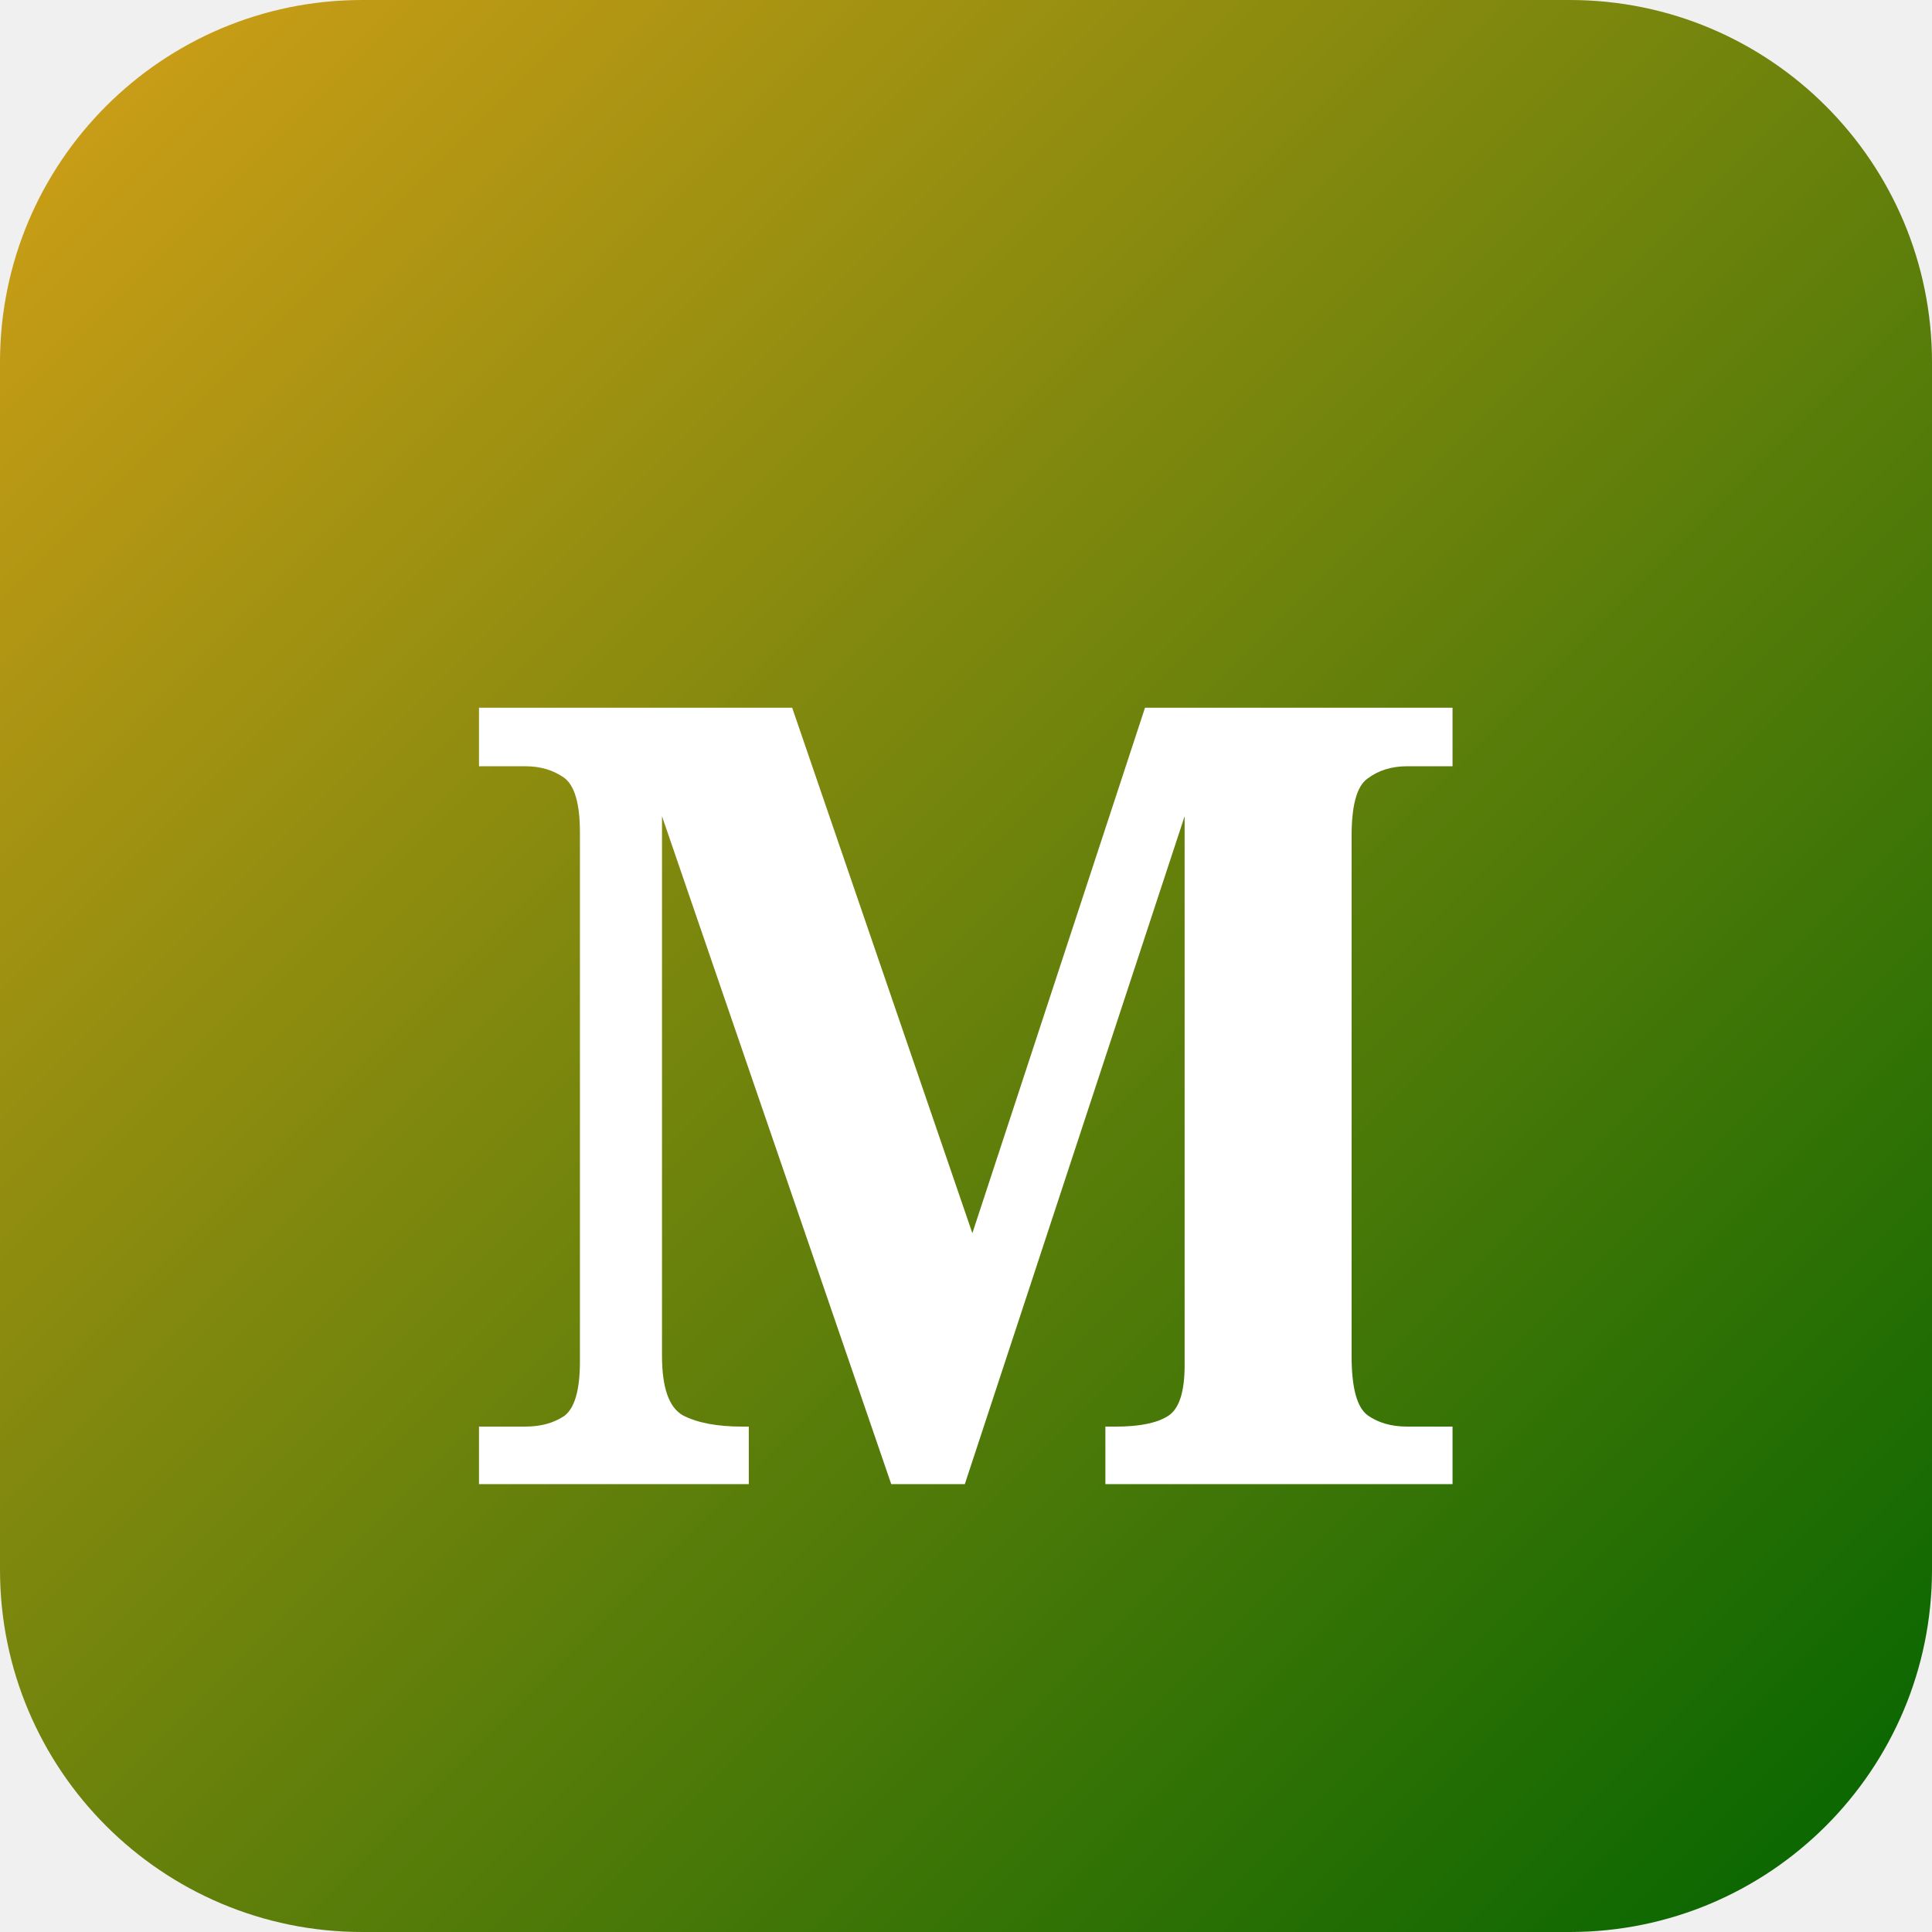
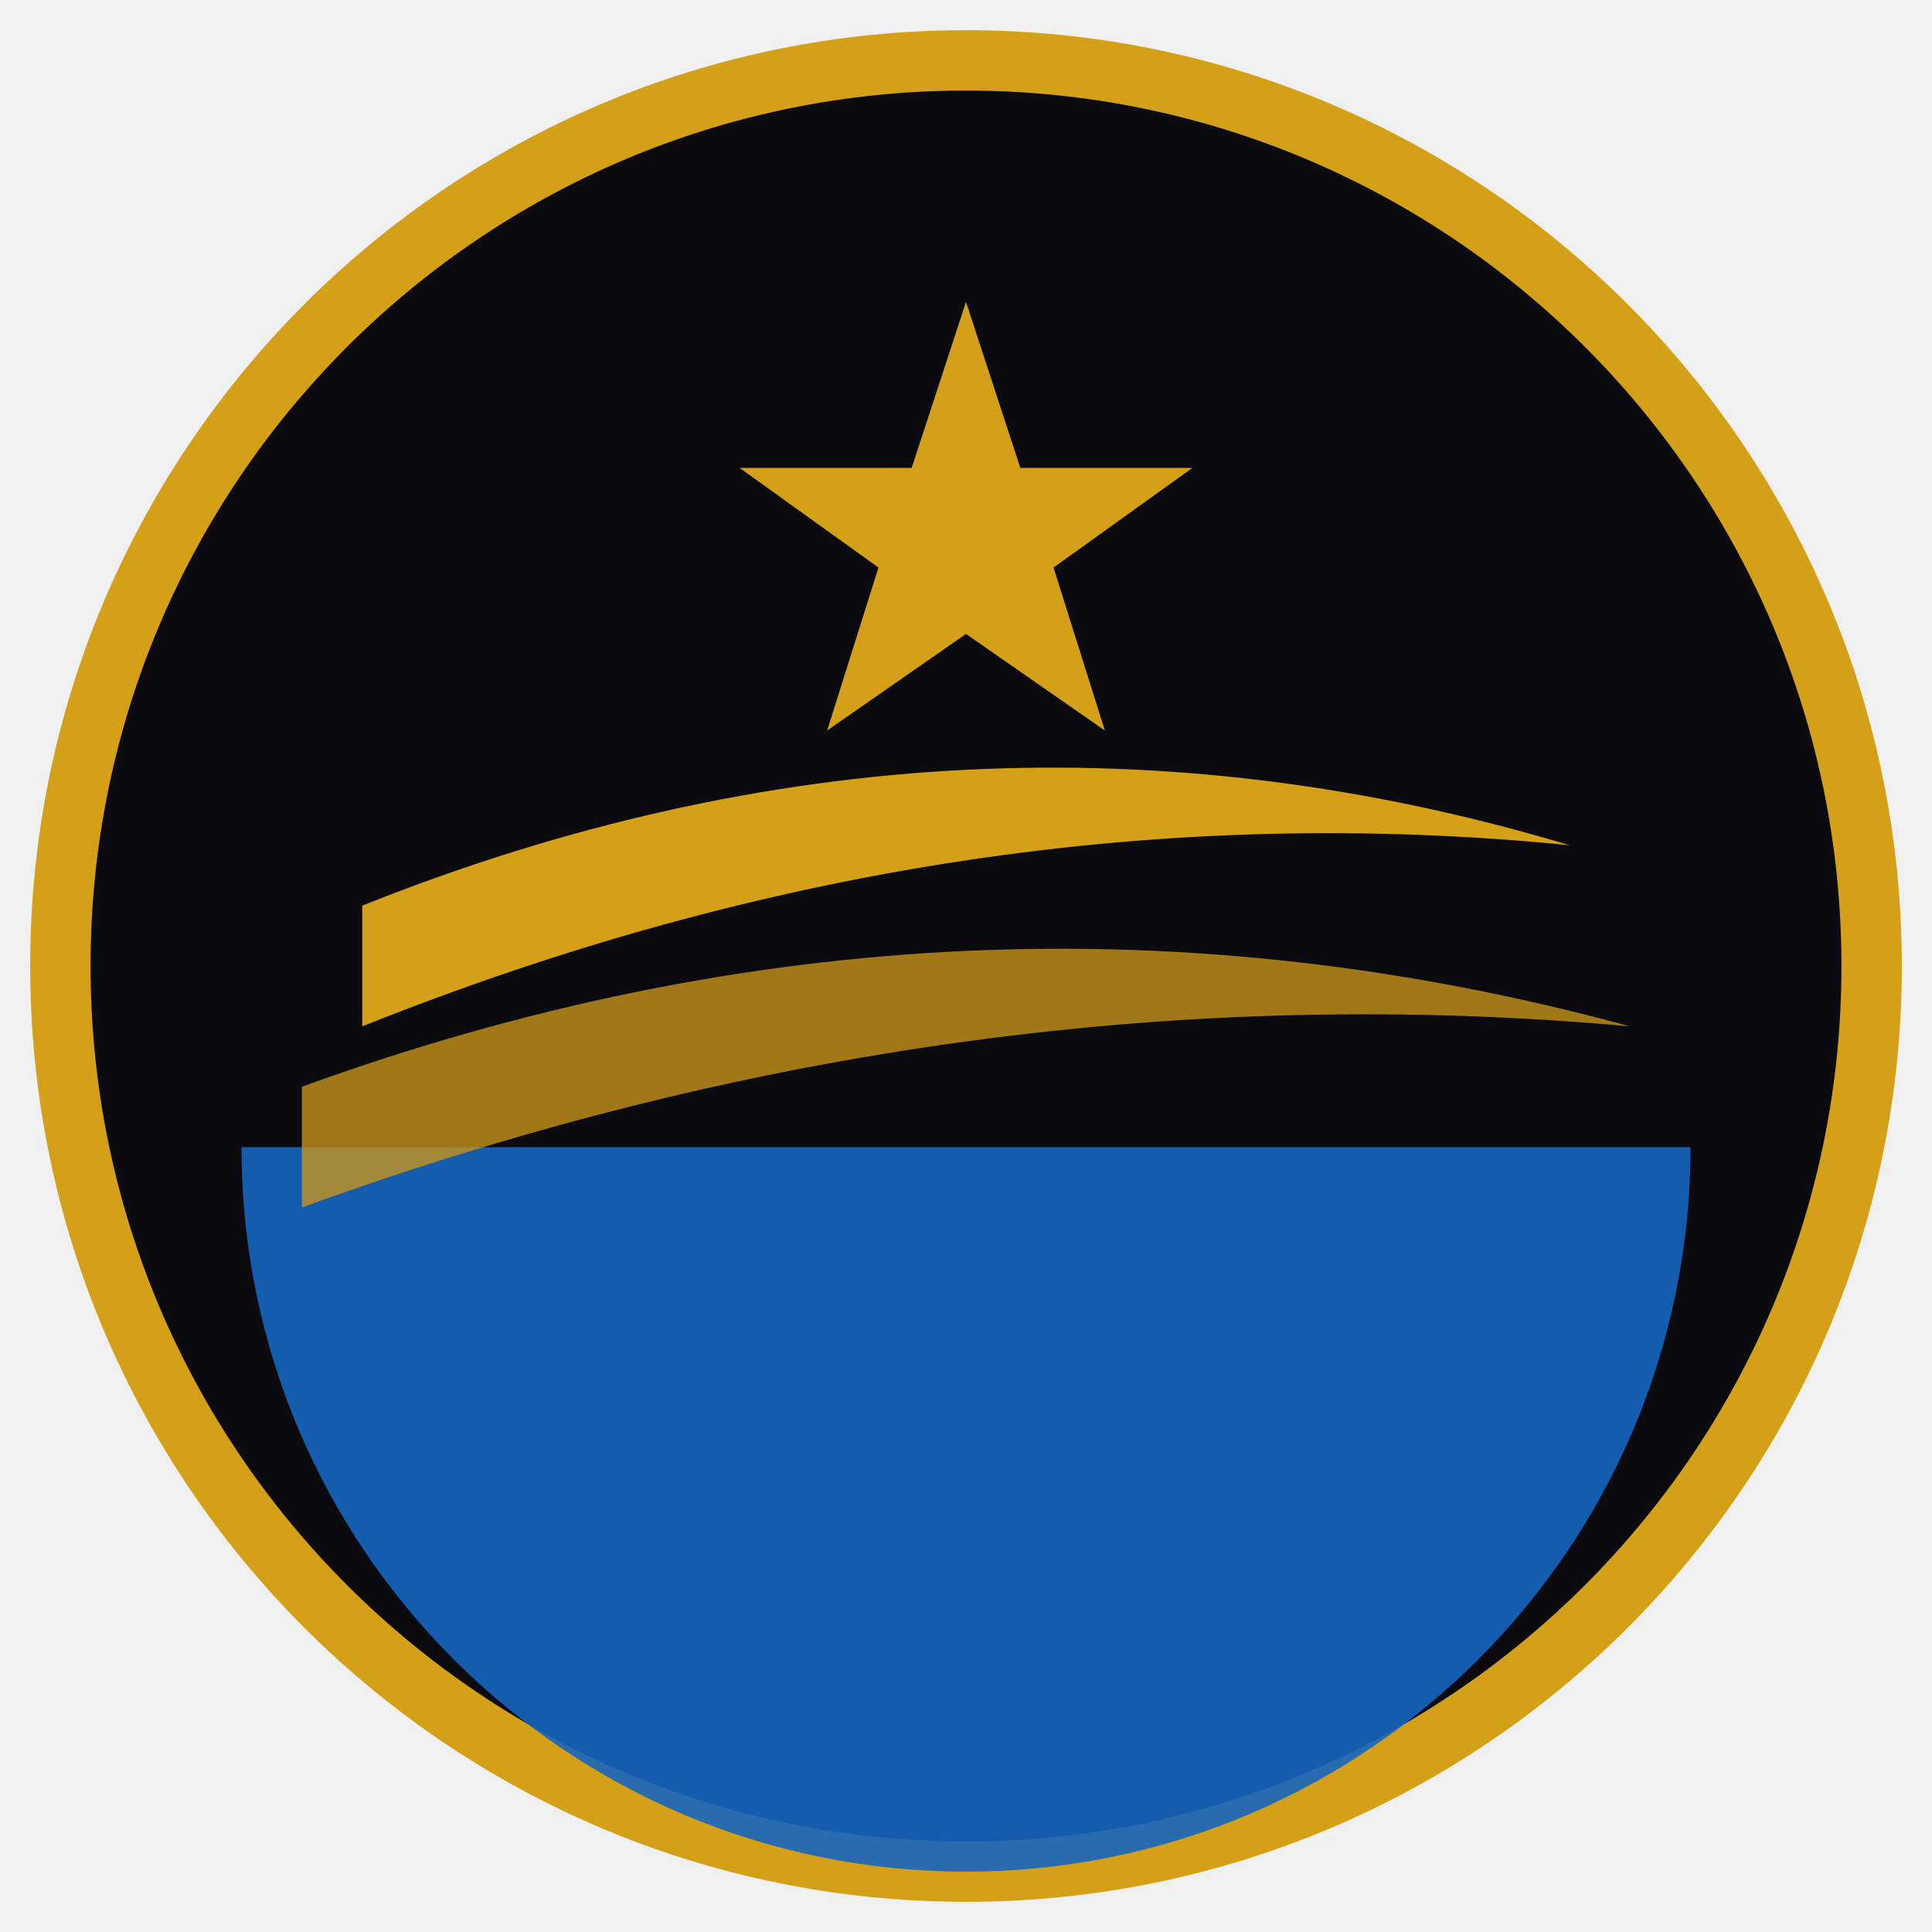
- <svg xmlns="http://www.w3.org/2000/svg" viewBox="0 0 32 32">
-   <defs>
-     <linearGradient id="g" x1="0%" y1="0%" x2="100%" y2="100%">
-       <stop offset="0%" stop-color="#D4A017" />
-       <stop offset="100%" stop-color="#006400" />
-     </linearGradient>
-   </defs>
-   <rect width="32" height="32" rx="6" fill="url(#g)" />
-   <text x="50%" y="55%" dominant-baseline="central" text-anchor="middle" fill="#fff" font-family="Georgia,serif" font-weight="900" font-size="18">M</text>
+ <svg xmlns="http://www.w3.org/2000/svg" viewBox="0 0 64 64" fill="none">
+   <circle cx="32" cy="32" r="30" fill="#0A0A0F" stroke="#D4A017" stroke-width="2" />
+   <path d="M 8 38 A 24 24 0 0 0 56 38 Z" fill="#1565C0" opacity="0.9" />
+   <path d="M 12 30 Q 32 22 52 28 Q 32 26 12 34 Z" fill="#D4A017" />
+   <path d="M 10 36 Q 32 28 54 34 Q 32 32 10 40 Z" fill="#C5941A" opacity="0.8" />
+   <polygon points="32,10 33.8,15.5 39.5,15.5 34.9,18.8 36.6,24.2 32,21 27.4,24.2 29.1,18.8 24.5,15.5 30.2,15.5" fill="#D4A017" />
</svg>
